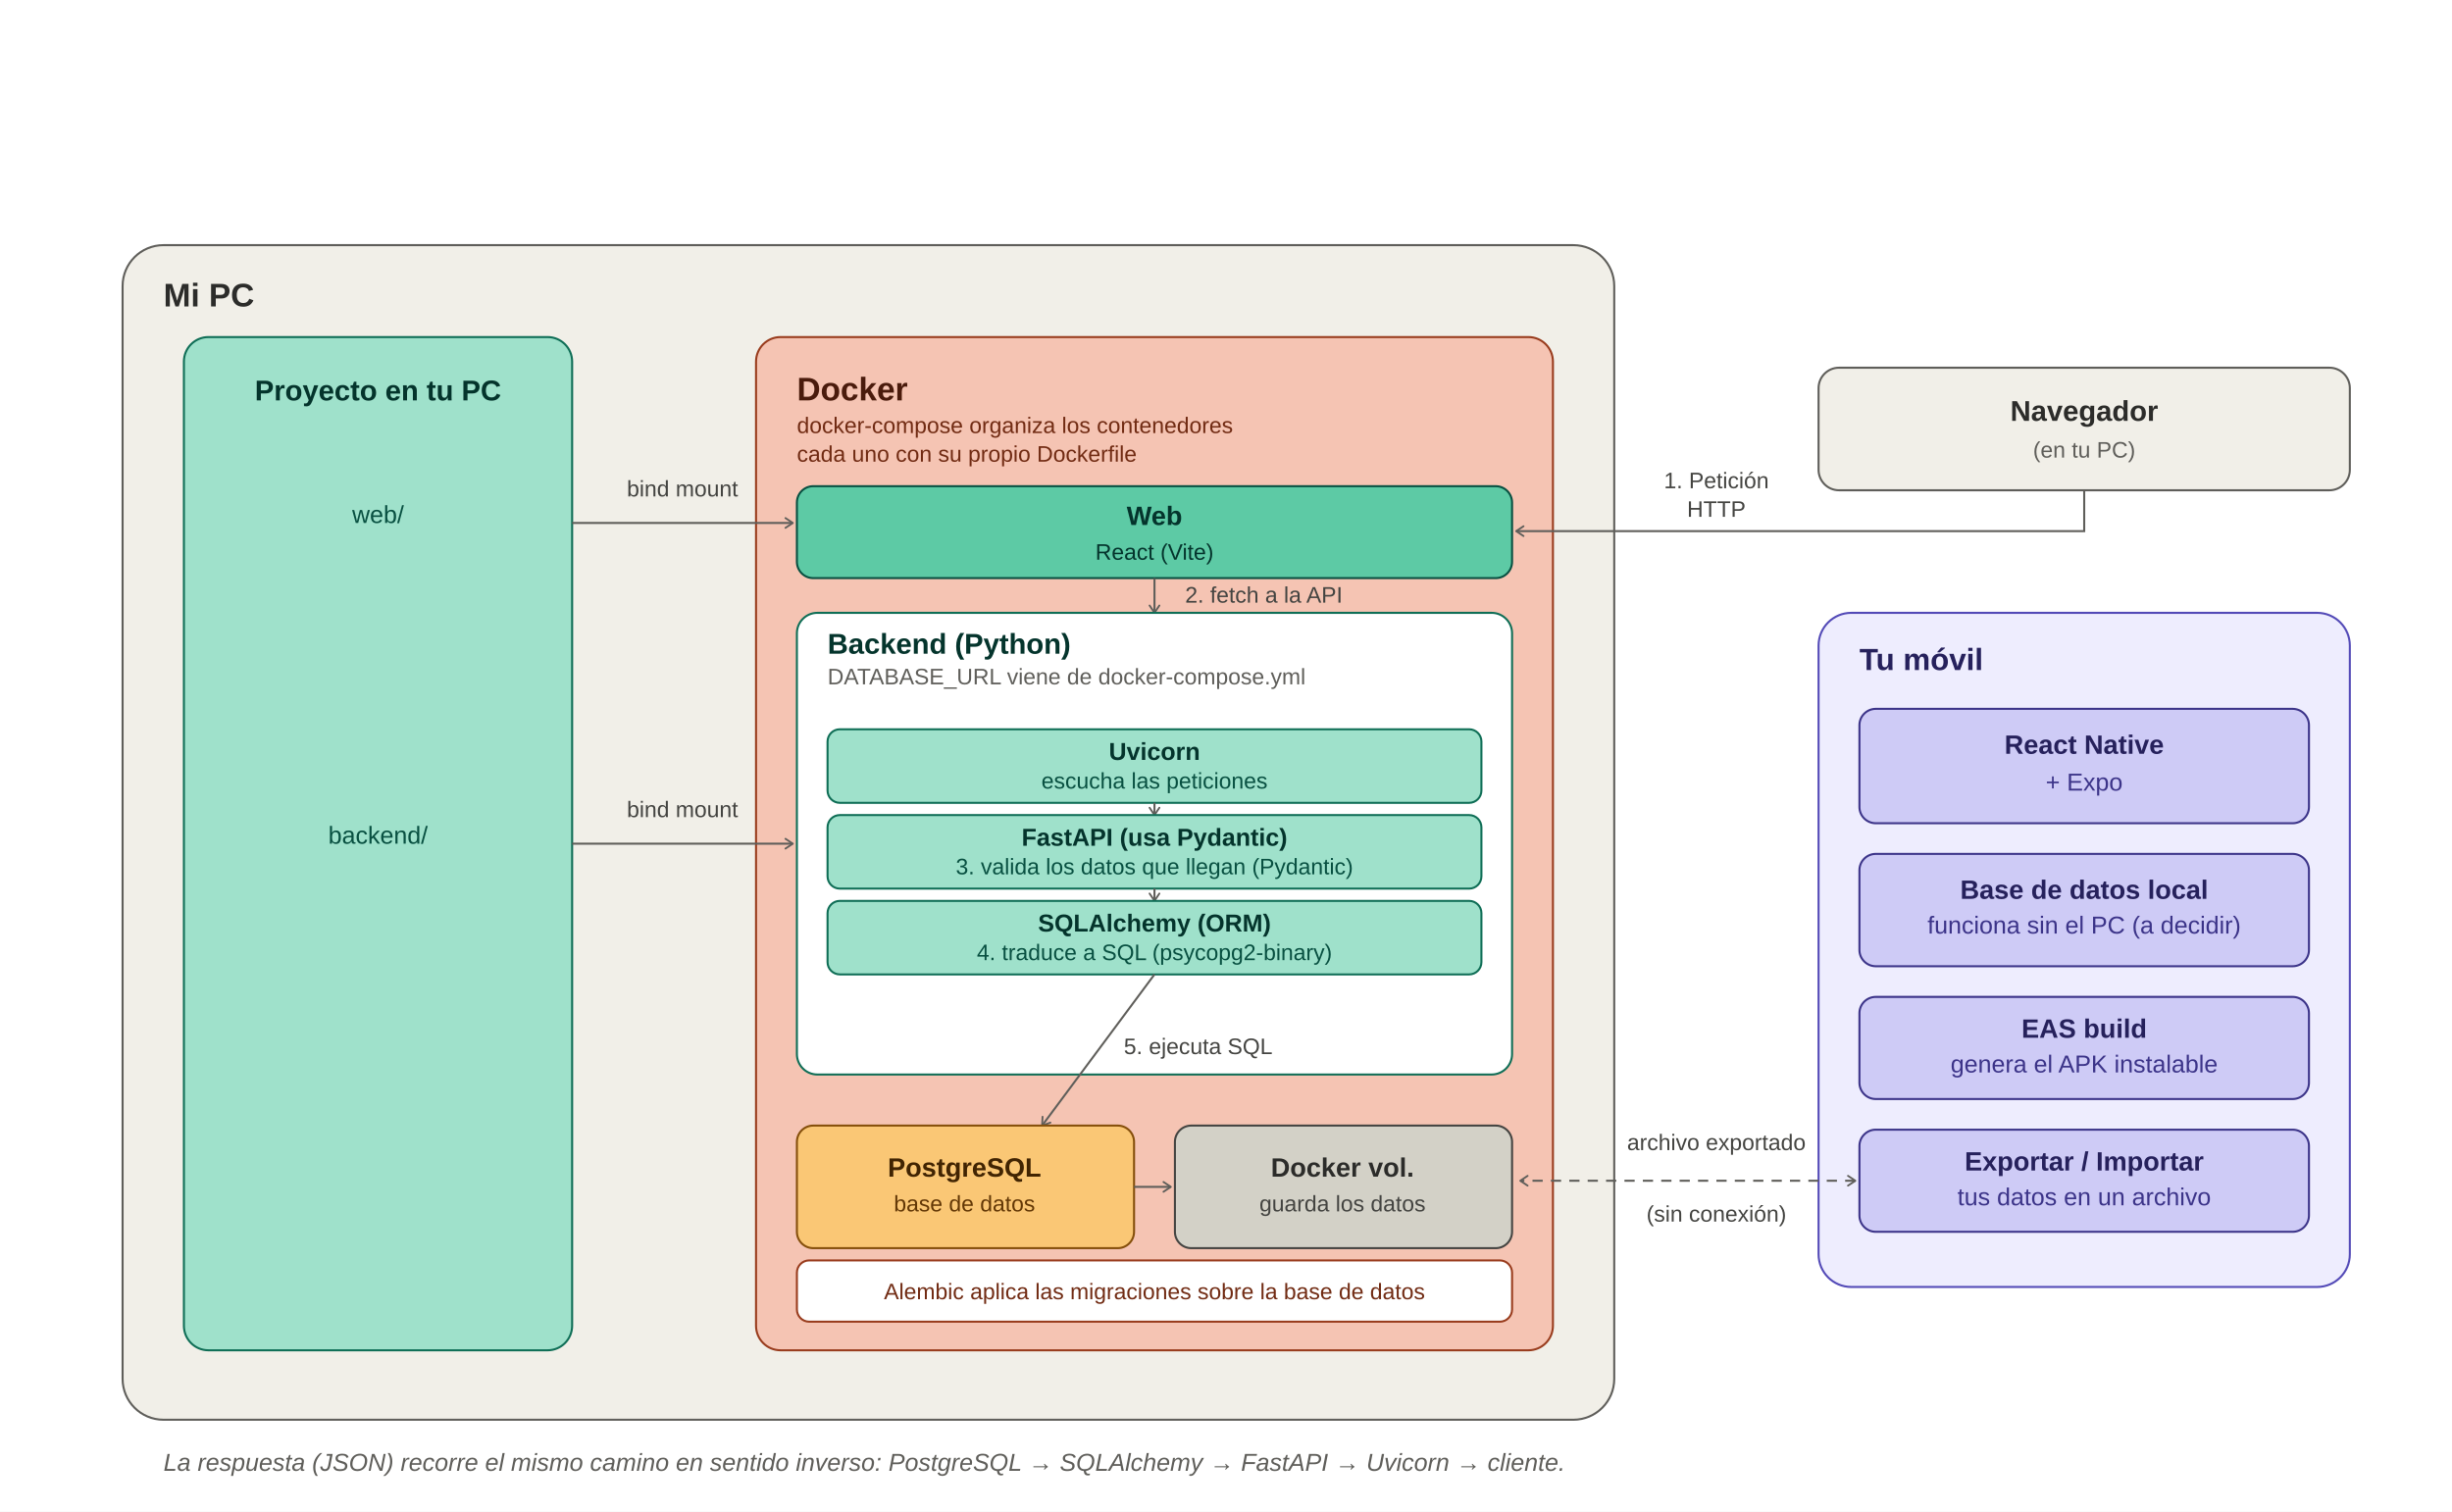
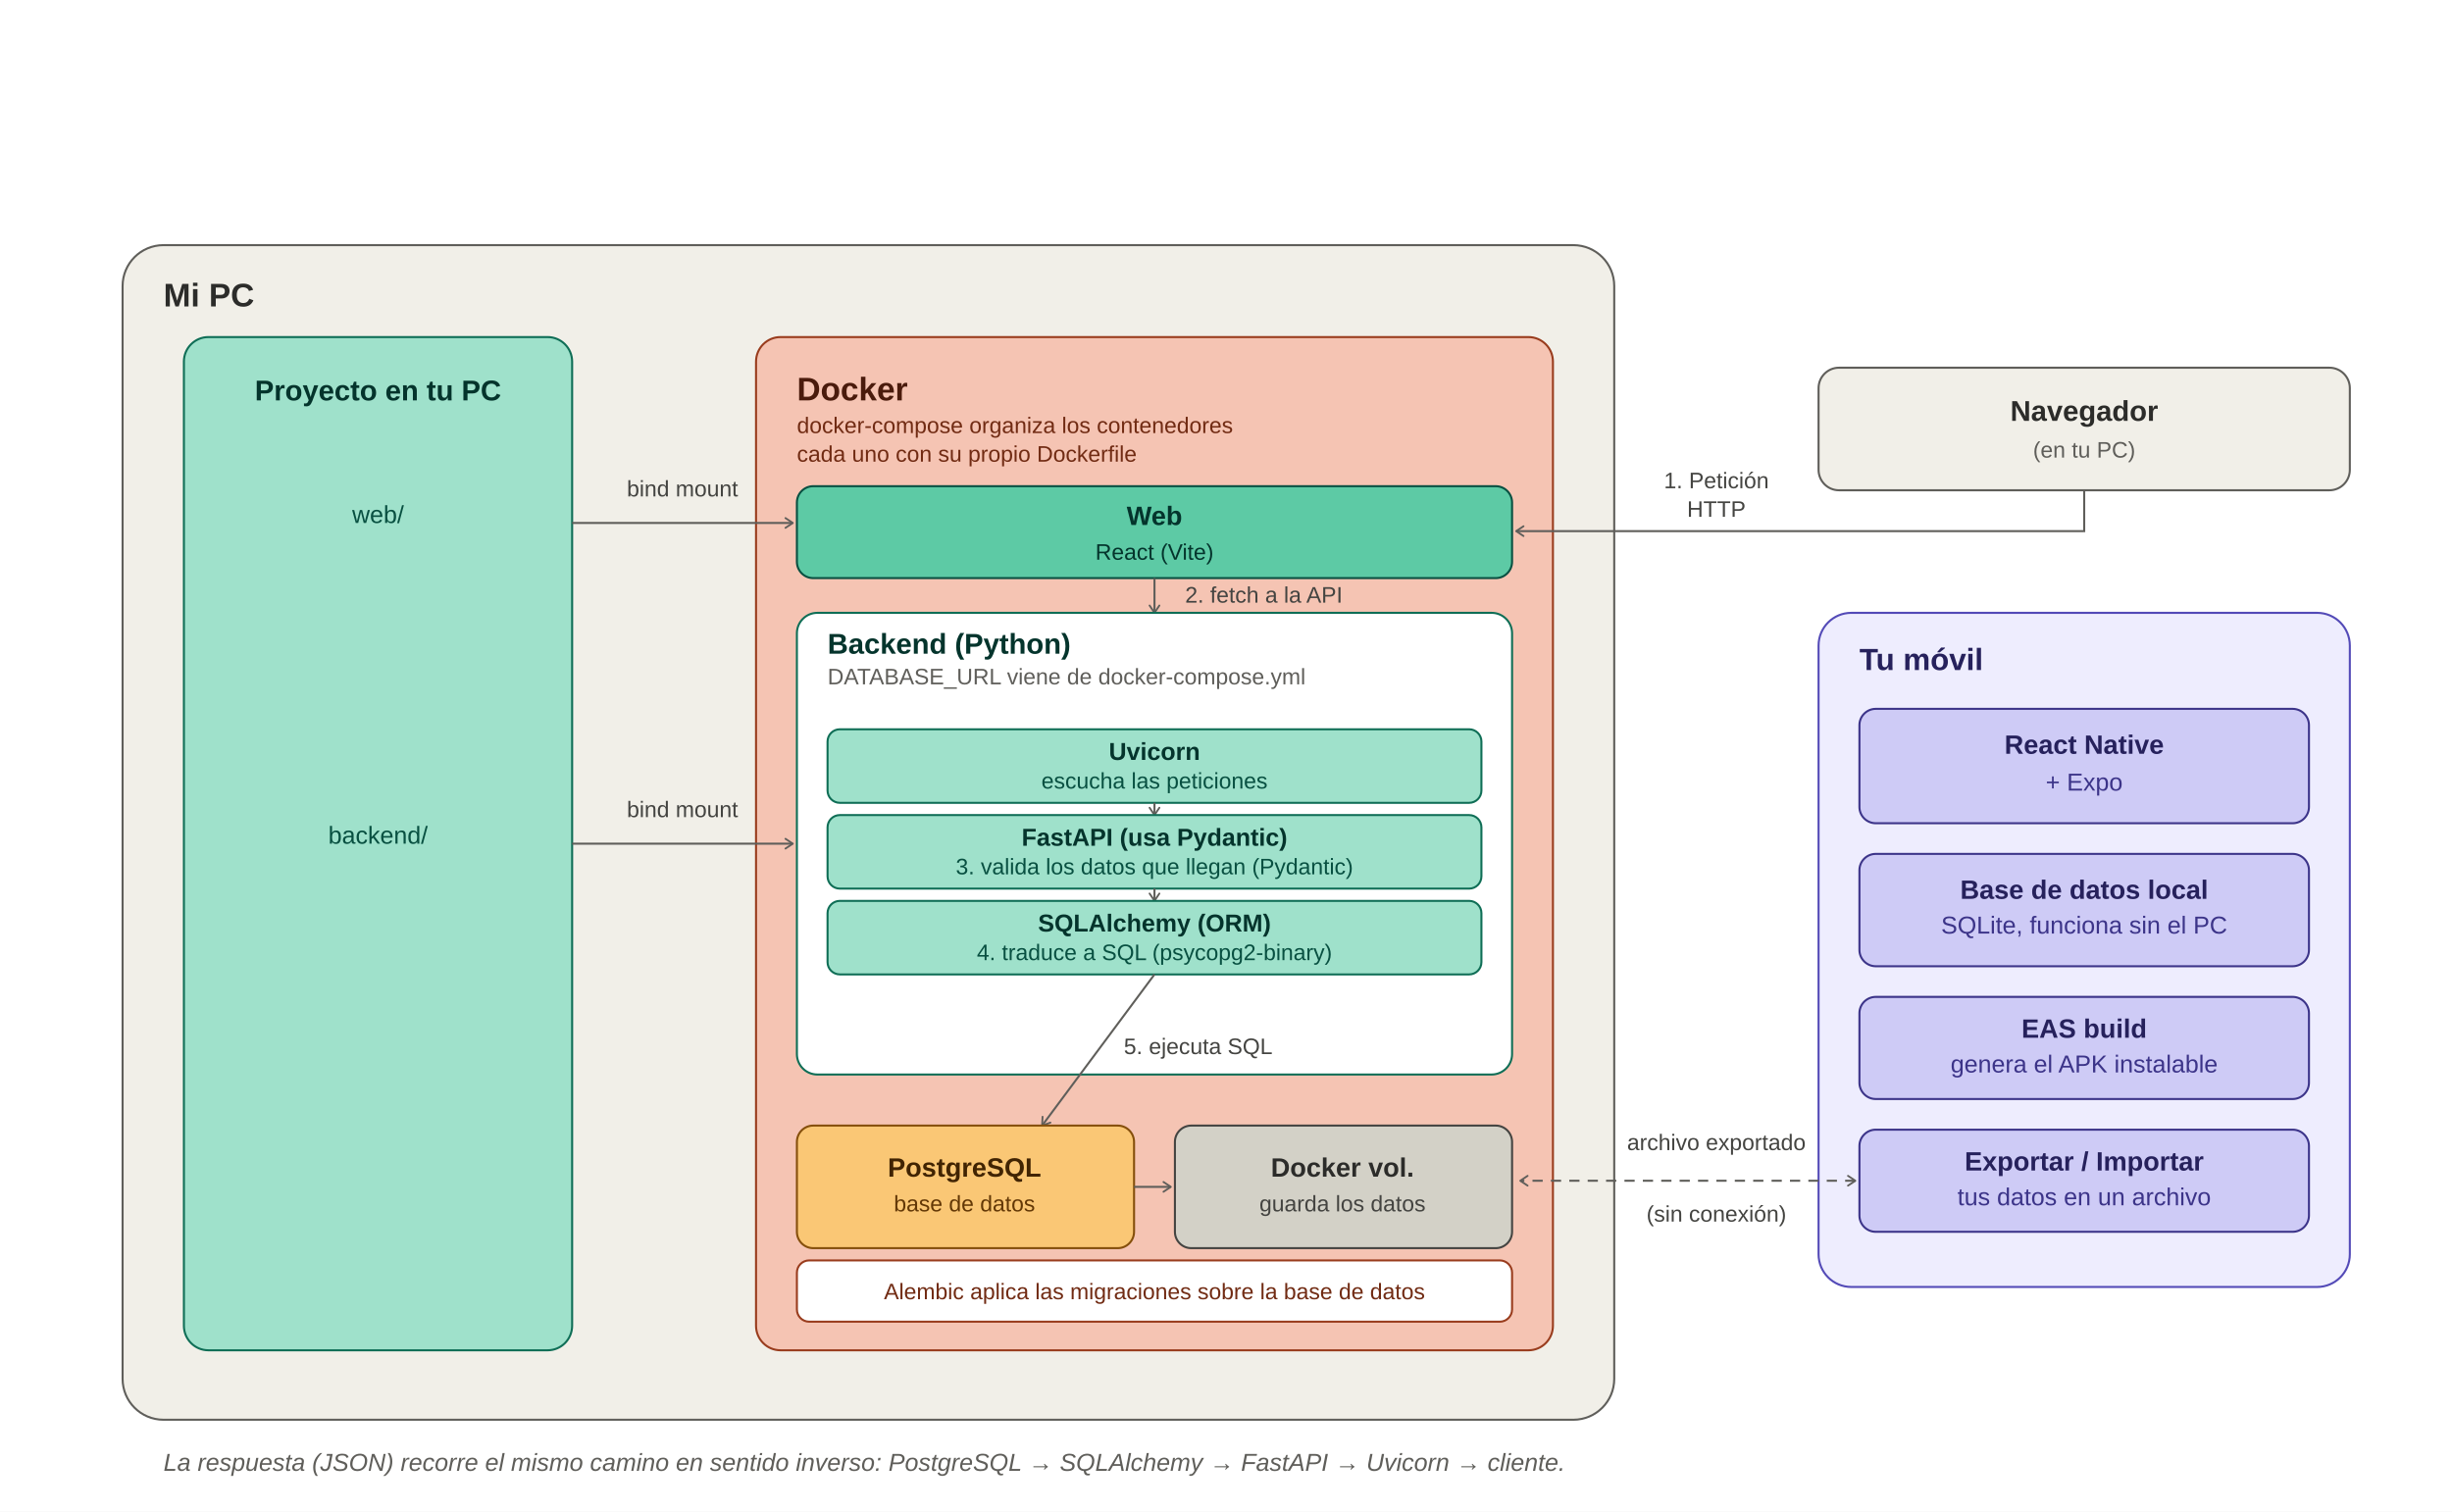
<svg xmlns="http://www.w3.org/2000/svg" width="1200" height="740" viewBox="0 0 1200 740" role="img">
  <defs>
    <marker id="arrow" viewBox="0 0 10 10" refX="8" refY="5" markerWidth="6" markerHeight="6" orient="auto-start-reverse">
      <path d="M2 1L8 5L2 9" fill="none" stroke="#5f5e5a" stroke-width="1.5" stroke-linecap="round" stroke-linejoin="round" />
    </marker>
  </defs>
  <rect width="1200" height="740" fill="#ffffff" />
  <rect x="60" y="120" width="730" height="575" rx="20" fill="#F1EFE8" stroke="#5F5E5A" stroke-width="1" />
  <text x="80" y="150" font-family="Arial, sans-serif" font-size="16" font-weight="600" fill="#2C2C2A">Mi PC</text>
  <rect x="90" y="165" width="190" height="496" rx="12" fill="#9FE1CB" stroke="#0F6E56" stroke-width="1" />
  <text x="185" y="196" text-anchor="middle" font-family="Arial, sans-serif" font-size="14" font-weight="600" fill="#04342C">Proyecto en tu PC</text>
  <text x="185" y="256" text-anchor="middle" font-family="Arial, sans-serif" font-size="12" fill="#085041">web/</text>
  <text x="185" y="413" text-anchor="middle" font-family="Arial, sans-serif" font-size="12" fill="#085041">backend/</text>
  <rect x="370" y="165" width="390" height="496" rx="12" fill="#F5C4B3" stroke="#993C1D" stroke-width="1" />
  <text x="390" y="196" font-family="Arial, sans-serif" font-size="16" font-weight="600" fill="#4A1B0C">Docker</text>
  <text x="390" y="212" font-family="Arial, sans-serif" font-size="11" fill="#712B13">docker-compose organiza los contenedores</text>
  <text x="390" y="226" font-family="Arial, sans-serif" font-size="11" fill="#712B13">cada uno con su propio Dockerfile</text>
  <rect x="390" y="238" width="350" height="45" rx="8" fill="#5DCAA5" stroke="#085041" stroke-width="1" />
  <text x="565" y="257" text-anchor="middle" font-family="Arial, sans-serif" font-size="13" font-weight="600" fill="#04342C">Web</text>
  <text x="565" y="274" text-anchor="middle" font-family="Arial, sans-serif" font-size="11" fill="#04342C">React (Vite)</text>
  <line x1="565" y1="283" x2="565" y2="300" stroke="#5F5E5A" stroke-width="1" marker-end="url(#arrow)" />
  <text x="580" y="295" font-family="Arial, sans-serif" font-size="11" fill="#444441">2. fetch a la API</text>
  <rect x="390" y="300" width="350" height="226" rx="10" fill="#ffffff" stroke="#0F6E56" stroke-width="1" />
  <text x="405" y="320" font-family="Arial, sans-serif" font-size="14" font-weight="600" fill="#04342C">Backend (Python)</text>
  <text x="405" y="335" font-family="Arial, sans-serif" font-size="11" fill="#5F5E5A">DATABASE_URL viene de docker-compose.yml</text>
  <rect x="405" y="357" width="320" height="36" rx="6" fill="#9FE1CB" stroke="#0F6E56" stroke-width="1" />
  <text x="565" y="372" text-anchor="middle" font-family="Arial, sans-serif" font-size="12" font-weight="600" fill="#04342C">Uvicorn</text>
  <text x="565" y="386" text-anchor="middle" font-family="Arial, sans-serif" font-size="11" fill="#085041">escucha las peticiones</text>
  <line x1="565" y1="393" x2="565" y2="399" stroke="#5F5E5A" stroke-width="1" marker-end="url(#arrow)" />
  <rect x="405" y="399" width="320" height="36" rx="6" fill="#9FE1CB" stroke="#0F6E56" stroke-width="1" />
  <text x="565" y="414" text-anchor="middle" font-family="Arial, sans-serif" font-size="12" font-weight="600" fill="#04342C">FastAPI (usa Pydantic)</text>
  <text x="565" y="428" text-anchor="middle" font-family="Arial, sans-serif" font-size="11" fill="#085041">3. valida los datos que llegan (Pydantic)</text>
  <line x1="565" y1="435" x2="565" y2="441" stroke="#5F5E5A" stroke-width="1" marker-end="url(#arrow)" />
  <rect x="405" y="441" width="320" height="36" rx="6" fill="#9FE1CB" stroke="#0F6E56" stroke-width="1" />
  <text x="565" y="456" text-anchor="middle" font-family="Arial, sans-serif" font-size="12" font-weight="600" fill="#04342C">SQLAlchemy (ORM)</text>
  <text x="565" y="470" text-anchor="middle" font-family="Arial, sans-serif" font-size="11" fill="#085041">4. traduce a SQL (psycopg2-binary)</text>
  <line x1="565" y1="477" x2="510" y2="551" stroke="#5F5E5A" stroke-width="1" marker-end="url(#arrow)" />
  <text x="550" y="516" font-family="Arial, sans-serif" font-size="11" fill="#444441">5. ejecuta SQL</text>
  <rect x="390" y="551" width="165" height="60" rx="8" fill="#FAC775" stroke="#854F0B" stroke-width="1" />
  <text x="472" y="576" text-anchor="middle" font-family="Arial, sans-serif" font-size="13" font-weight="600" fill="#412402">PostgreSQL</text>
  <text x="472" y="593" text-anchor="middle" font-family="Arial, sans-serif" font-size="11" fill="#633806">base de datos</text>
  <rect x="575" y="551" width="165" height="60" rx="8" fill="#D3D1C7" stroke="#444441" stroke-width="1" />
  <text x="657" y="576" text-anchor="middle" font-family="Arial, sans-serif" font-size="13" font-weight="600" fill="#2C2C2A">Docker vol.</text>
  <text x="657" y="593" text-anchor="middle" font-family="Arial, sans-serif" font-size="11" fill="#444441">guarda los datos</text>
  <line x1="555" y1="581" x2="573" y2="581" stroke="#5F5E5A" stroke-width="1" marker-end="url(#arrow)" />
  <rect x="390" y="617" width="350" height="30" rx="6" fill="#ffffff" stroke="#993C1D" stroke-width="1" />
  <text x="565" y="636" text-anchor="middle" font-family="Arial, sans-serif" font-size="11" fill="#712B13">Alembic aplica las migraciones sobre la base de datos</text>
  <line x1="280" y1="256" x2="388" y2="256" stroke="#5F5E5A" stroke-width="1" marker-end="url(#arrow)" />
  <text x="334" y="243" text-anchor="middle" font-family="Arial, sans-serif" font-size="11" fill="#444441">bind mount</text>
  <line x1="280" y1="413" x2="388" y2="413" stroke="#5F5E5A" stroke-width="1" marker-end="url(#arrow)" />
  <text x="334" y="400" text-anchor="middle" font-family="Arial, sans-serif" font-size="11" fill="#444441">bind mount</text>
  <rect x="890" y="180" width="260" height="60" rx="10" fill="#F1EFE8" stroke="#5F5E5A" stroke-width="1" />
  <text x="1020" y="206" text-anchor="middle" font-family="Arial, sans-serif" font-size="14" font-weight="600" fill="#2C2C2A">Navegador</text>
  <text x="1020" y="224" text-anchor="middle" font-family="Arial, sans-serif" font-size="11" fill="#5F5E5A">(en tu PC)</text>
  <path d="M1020 240 L1020 260 L742 260" fill="none" stroke="#5F5E5A" stroke-width="1" marker-end="url(#arrow)" />
  <text x="840" y="239" text-anchor="middle" font-family="Arial, sans-serif" font-size="11" fill="#444441">1. Petición</text>
  <text x="840" y="253" text-anchor="middle" font-family="Arial, sans-serif" font-size="11" fill="#444441">HTTP</text>
  <rect x="890" y="300" width="260" height="330" rx="16" fill="#EEEDFE" stroke="#534AB7" stroke-width="1" />
  <text x="910" y="328" font-family="Arial, sans-serif" font-size="15" font-weight="600" fill="#26215C">Tu móvil</text>
  <rect x="910" y="347" width="220" height="56" rx="8" fill="#CECBF6" stroke="#3C3489" stroke-width="1" />
  <text x="1020" y="369" text-anchor="middle" font-family="Arial, sans-serif" font-size="13" font-weight="600" fill="#26215C">React Native</text>
  <text x="1020" y="387" text-anchor="middle" font-family="Arial, sans-serif" font-size="12" fill="#3C3489">+ Expo</text>
  <rect x="910" y="418" width="220" height="55" rx="8" fill="#CECBF6" stroke="#3C3489" stroke-width="1" />
  <text x="1020" y="440" text-anchor="middle" font-family="Arial, sans-serif" font-size="13" font-weight="600" fill="#26215C">Base de datos local</text>
-   <text x="1020" y="457" text-anchor="middle" font-family="Arial, sans-serif" font-size="12" fill="#3C3489">funciona sin el PC (a decidir)</text>
+   <text x="1020" y="457" text-anchor="middle" font-family="Arial, sans-serif" font-size="12" fill="#3C3489">SQLite, funciona sin el PC</text>
  <rect x="910" y="488" width="220" height="50" rx="8" fill="#CECBF6" stroke="#3C3489" stroke-width="1" />
  <text x="1020" y="508" text-anchor="middle" font-family="Arial, sans-serif" font-size="13" font-weight="600" fill="#26215C">EAS build</text>
  <text x="1020" y="525" text-anchor="middle" font-family="Arial, sans-serif" font-size="12" fill="#3C3489">genera el APK instalable</text>
  <rect x="910" y="553" width="220" height="50" rx="8" fill="#CECBF6" stroke="#3C3489" stroke-width="1" />
  <text x="1020" y="573" text-anchor="middle" font-family="Arial, sans-serif" font-size="13" font-weight="600" fill="#26215C">Exportar / Importar</text>
  <text x="1020" y="590" text-anchor="middle" font-family="Arial, sans-serif" font-size="12" fill="#3C3489">tus datos en un archivo</text>
  <line x1="908" y1="578" x2="744" y2="578" stroke="#5F5E5A" stroke-width="1" stroke-dasharray="5 4" marker-start="url(#arrow)" marker-end="url(#arrow)" />
  <text x="840" y="563" text-anchor="middle" font-family="Arial, sans-serif" font-size="11" fill="#444441">archivo exportado</text>
  <text x="840" y="598" text-anchor="middle" font-family="Arial, sans-serif" font-size="11" fill="#444441">(sin conexión)</text>
  <text x="80" y="720" font-family="Arial, sans-serif" font-size="12" fill="#5F5E5A" font-style="italic">La respuesta (JSON) recorre el mismo camino en sentido inverso: PostgreSQL → SQLAlchemy → FastAPI → Uvicorn → cliente.</text>
</svg>
